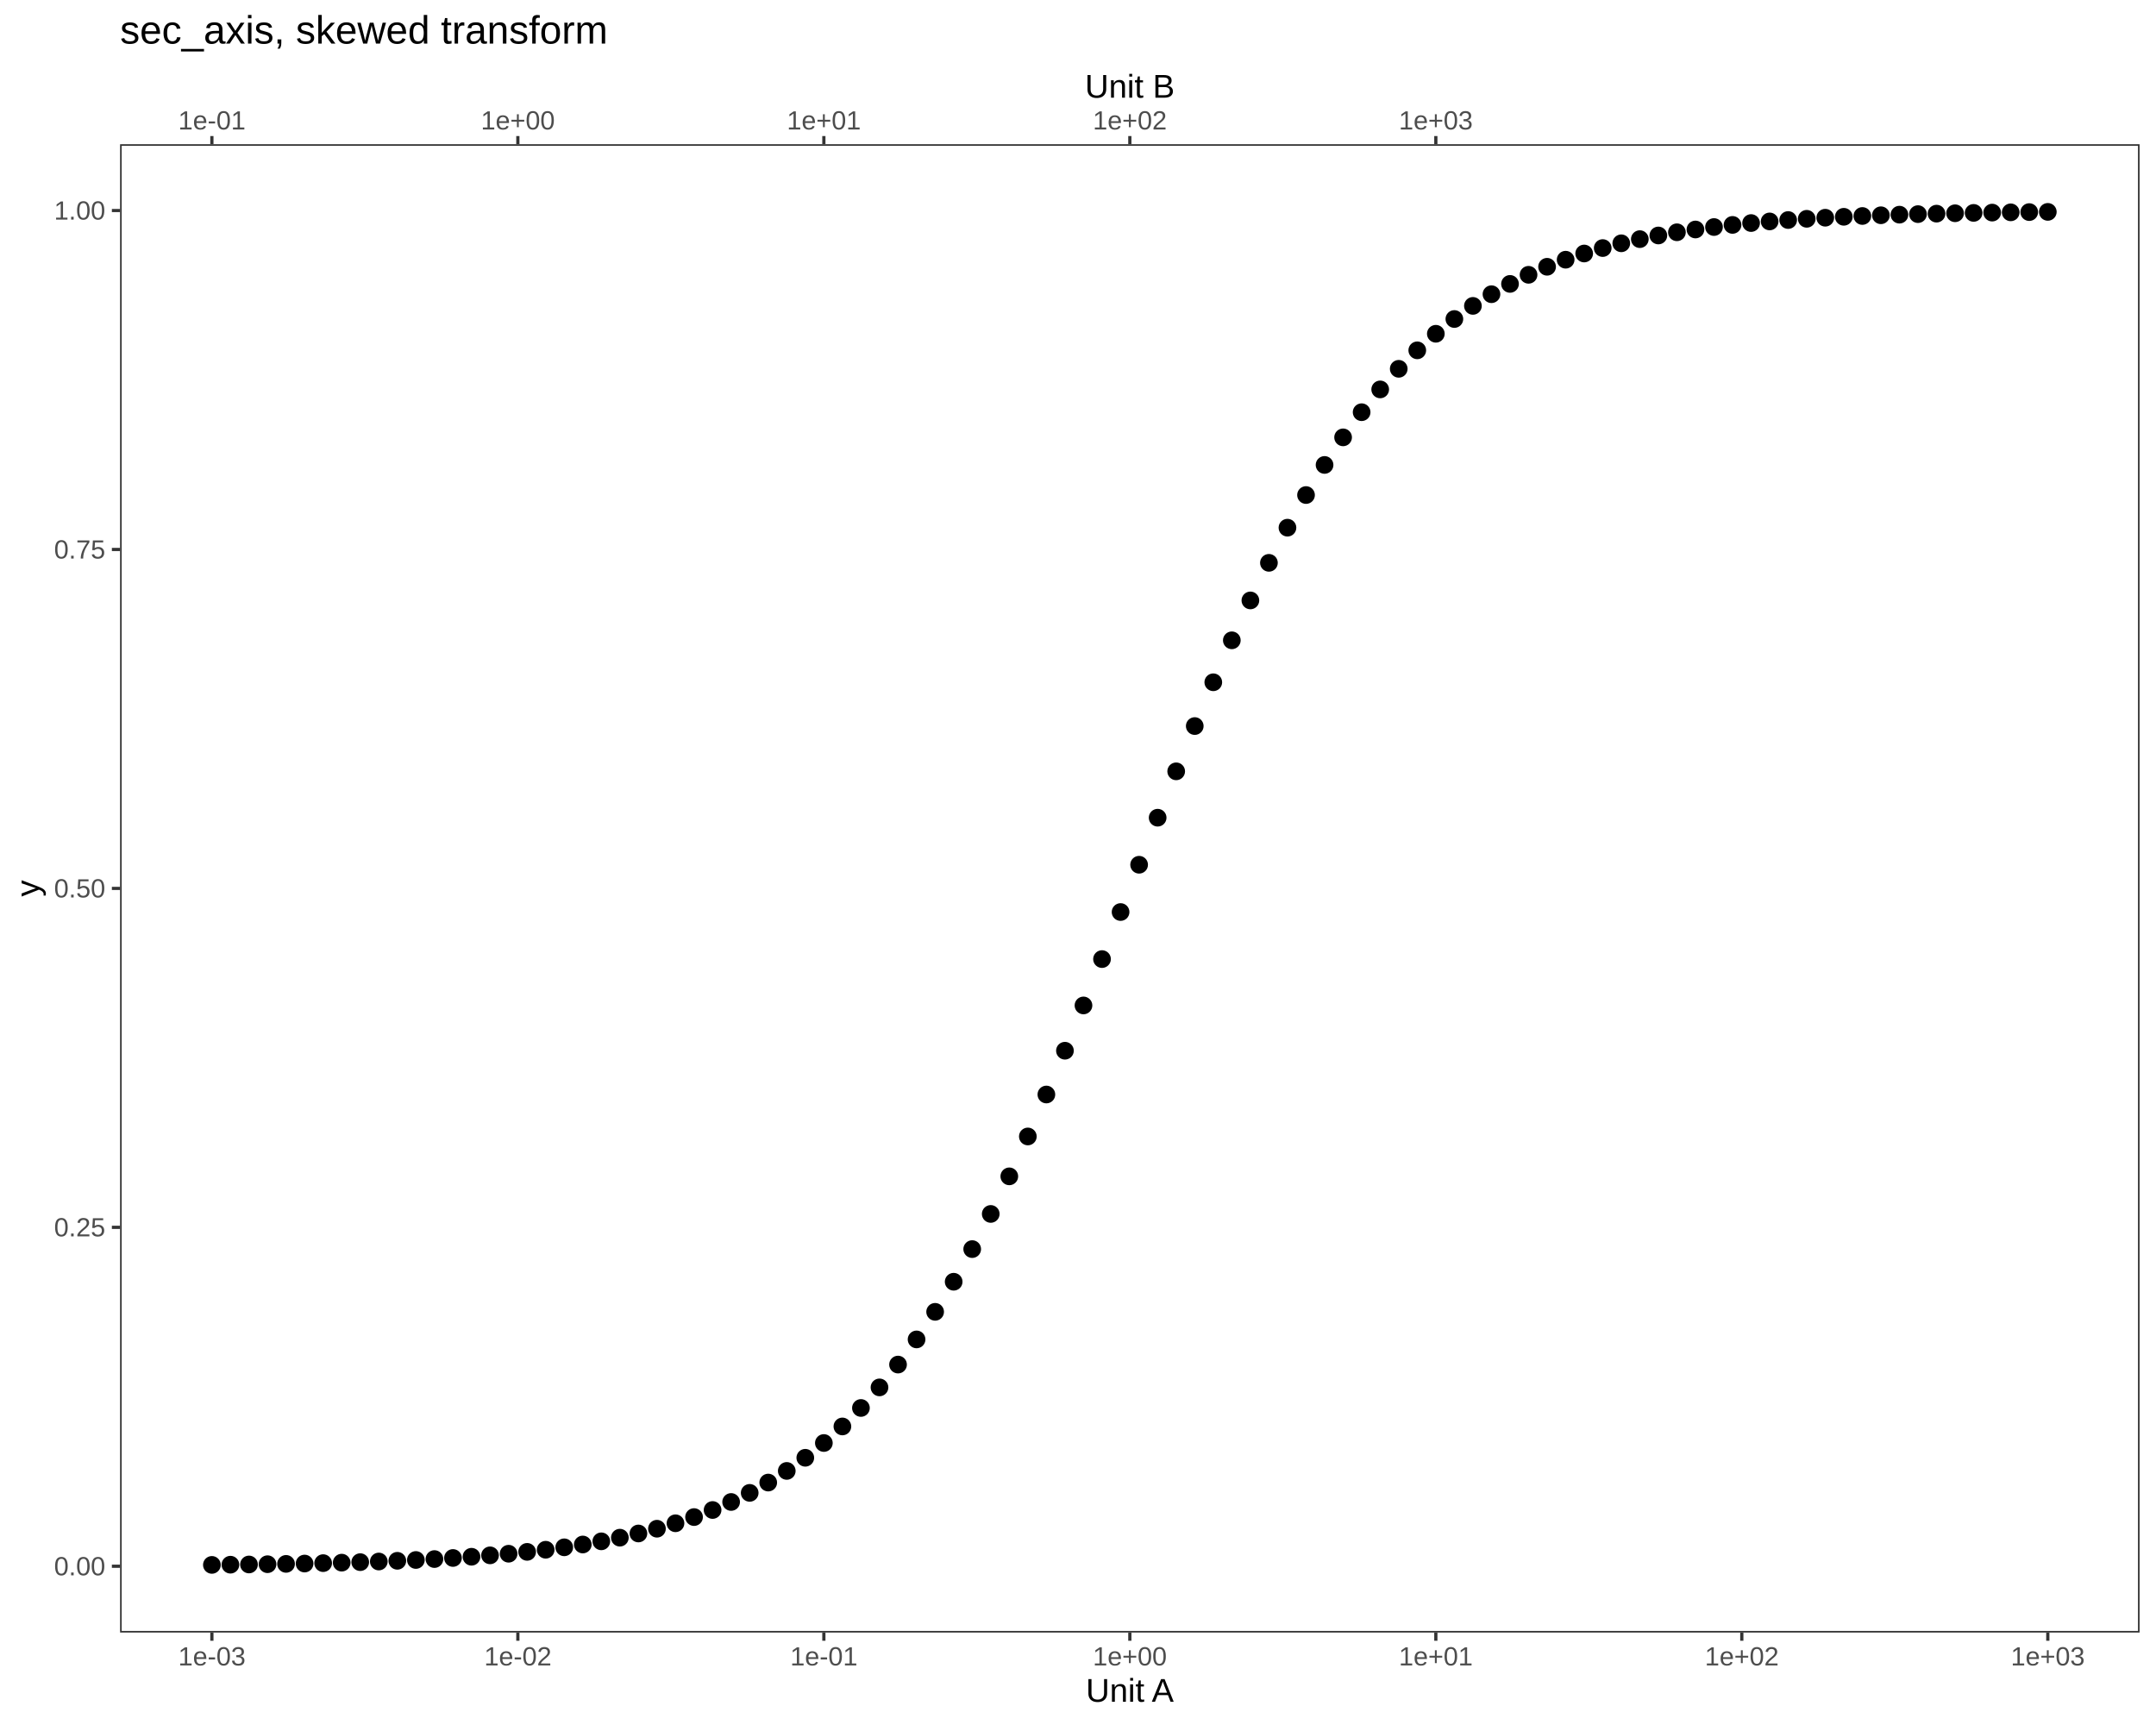
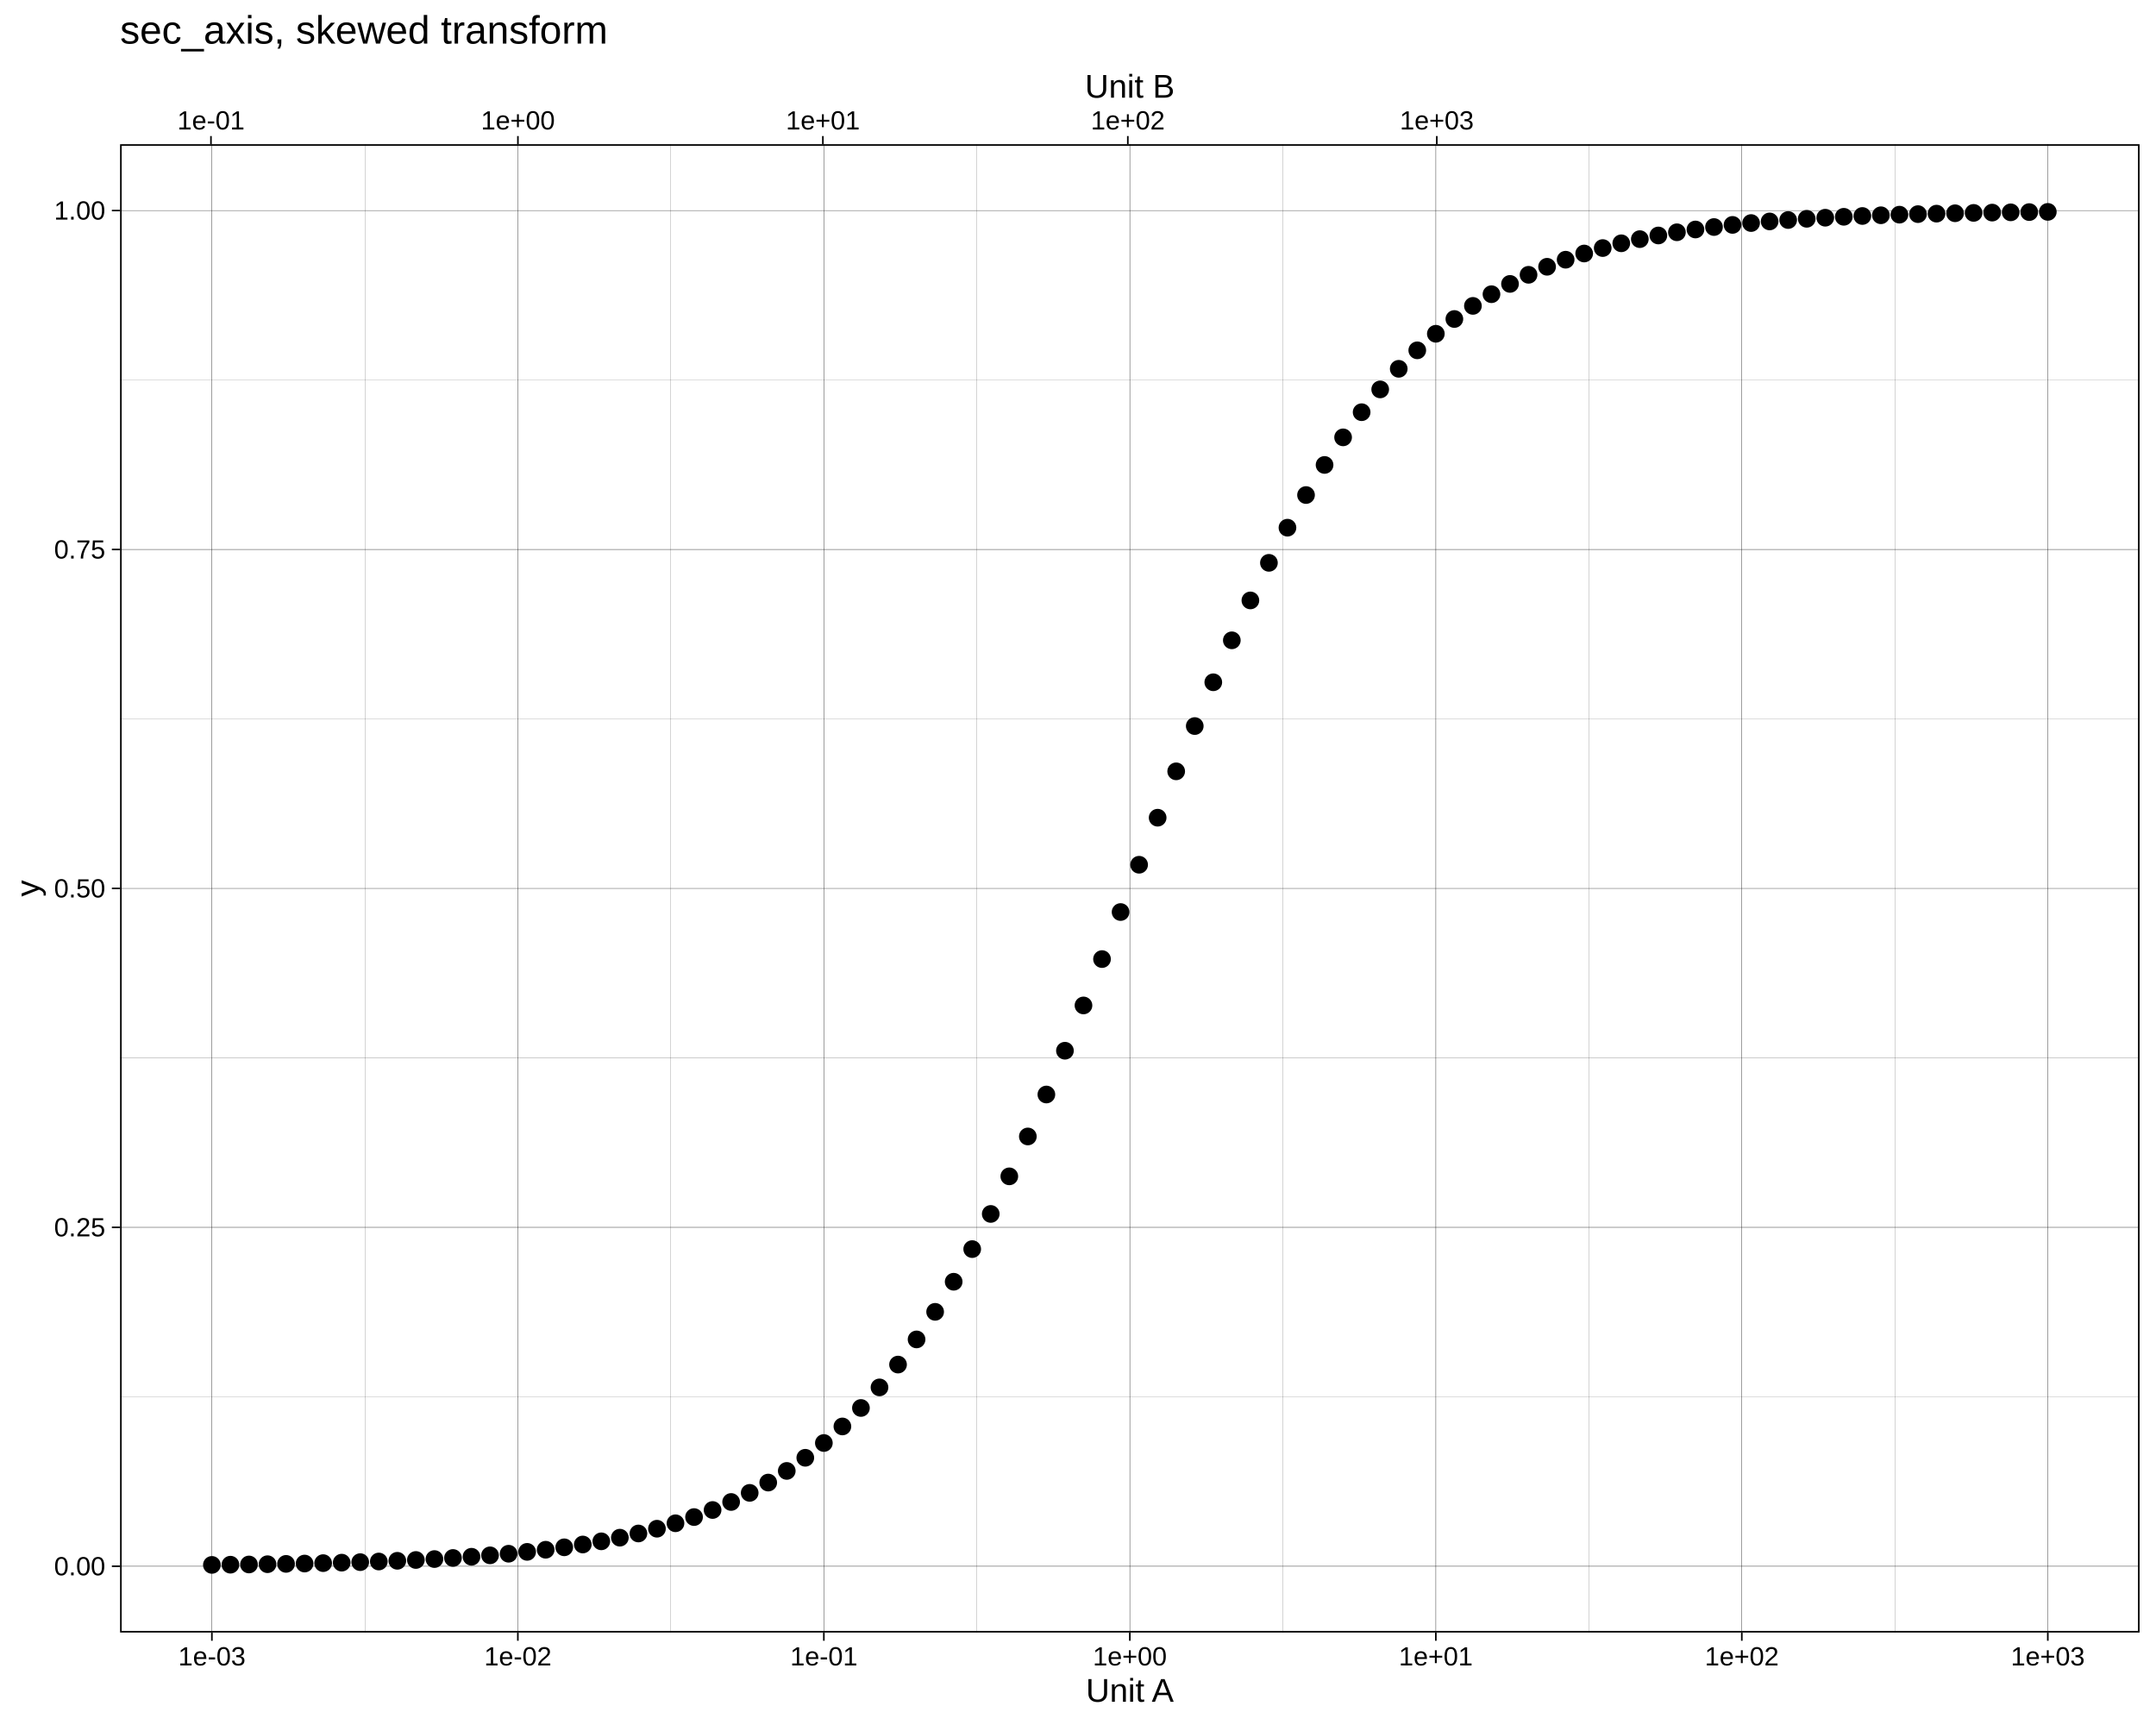
<svg xmlns="http://www.w3.org/2000/svg" viewBox="0 0 720.00 576.00">
  <defs>
    <style type="text/css">
    line, polyline, polygon, path, rect, circle {
      fill: none;
      stroke: #000000;
      stroke-linecap: round;
      stroke-linejoin: round;
      stroke-miterlimit: 10.00;
    }
  </style>
  </defs>
  <rect width="100%" height="100%" style="stroke: none; fill: #FFFFFF;" />
  <rect x="0.00" y="0.00" width="720.00" height="576.00" style="stroke-width: 1.07; stroke: #FFFFFF; fill: #FFFFFF;" />
  <defs>
    <clipPath id="cpNDAuMTB8NzE0LjUyfDU0NS4xM3w0OC4xNg==">
      <rect x="40.10" y="48.16" width="674.42" height="496.97" />
    </clipPath>
  </defs>
  <rect x="40.10" y="48.16" width="674.42" height="496.97" style="stroke-width: 1.07; stroke: none; fill: #FFFFFF;" clip-path="url(#cpNDAuMTB8NzE0LjUyfDU0NS4xM3w0OC4xNg==)" />
+   <polyline points="40.10,466.41 714.52,466.41 " style="stroke-width: 0.05; stroke-linecap: butt;" clip-path="url(#cpNDAuMTB8NzE0LjUyfDU0NS4xM3w0OC4xNg==)" />
+   <polyline points="40.10,353.23 714.52,353.23 " style="stroke-width: 0.05; stroke-linecap: butt;" clip-path="url(#cpNDAuMTB8NzE0LjUyfDU0NS4xM3w0OC4xNg==)" />
+   <polyline points="40.10,240.06 714.52,240.06 " style="stroke-width: 0.05; stroke-linecap: butt;" clip-path="url(#cpNDAuMTB8NzE0LjUyfDU0NS4xM3w0OC4xNg==)" />
+   <polyline points="40.10,126.89 714.52,126.89 " style="stroke-width: 0.05; stroke-linecap: butt;" clip-path="url(#cpNDAuMTB8NzE0LjUyfDU0NS4xM3w0OC4xNg==)" />
+   <polyline points="121.85,545.13 121.85,48.16 " style="stroke-width: 0.05; stroke-linecap: butt;" clip-path="url(#cpNDAuMTB8NzE0LjUyfDU0NS4xM3w0OC4xNg==)" />
+   <polyline points="224.04,545.13 224.04,48.16 " style="stroke-width: 0.05; stroke-linecap: butt;" clip-path="url(#cpNDAuMTB8NzE0LjUyfDU0NS4xM3w0OC4xNg==)" />
+   <polyline points="326.22,545.13 326.22,48.16 " style="stroke-width: 0.05; stroke-linecap: butt;" clip-path="url(#cpNDAuMTB8NzE0LjUyfDU0NS4xM3w0OC4xNg==)" />
+   <polyline points="428.40,545.13 428.40,48.16 " style="stroke-width: 0.05; stroke-linecap: butt;" clip-path="url(#cpNDAuMTB8NzE0LjUyfDU0NS4xM3w0OC4xNg==)" />
+   <polyline points="530.59,545.13 530.59,48.16 " style="stroke-width: 0.05; stroke-linecap: butt;" clip-path="url(#cpNDAuMTB8NzE0LjUyfDU0NS4xM3w0OC4xNg==)" />
+   <polyline points="632.77,545.13 632.77,48.16 " style="stroke-width: 0.05; stroke-linecap: butt;" clip-path="url(#cpNDAuMTB8NzE0LjUyfDU0NS4xM3w0OC4xNg==)" />
+   <polyline points="40.10,522.99 714.52,522.99 " style="stroke-width: 0.11; stroke-linecap: butt;" clip-path="url(#cpNDAuMTB8NzE0LjUyfDU0NS4xM3w0OC4xNg==)" />
+   <polyline points="40.10,409.82 714.52,409.82 " style="stroke-width: 0.11; stroke-linecap: butt;" clip-path="url(#cpNDAuMTB8NzE0LjUyfDU0NS4xM3w0OC4xNg==)" />
+   <polyline points="40.10,296.65 714.52,296.65 " style="stroke-width: 0.11; stroke-linecap: butt;" clip-path="url(#cpNDAuMTB8NzE0LjUyfDU0NS4xM3w0OC4xNg==)" />
+   <polyline points="40.10,183.47 714.52,183.47 " style="stroke-width: 0.11; stroke-linecap: butt;" clip-path="url(#cpNDAuMTB8NzE0LjUyfDU0NS4xM3w0OC4xNg==)" />
+   <polyline points="40.10,70.30 714.52,70.30 " style="stroke-width: 0.11; stroke-linecap: butt;" clip-path="url(#cpNDAuMTB8NzE0LjUyfDU0NS4xM3w0OC4xNg==)" />
+   <polyline points="70.76,545.13 70.76,48.16 " style="stroke-width: 0.11; stroke-linecap: butt;" clip-path="url(#cpNDAuMTB8NzE0LjUyfDU0NS4xM3w0OC4xNg==)" />
+   <polyline points="172.94,545.13 172.94,48.16 " style="stroke-width: 0.11; stroke-linecap: butt;" clip-path="url(#cpNDAuMTB8NzE0LjUyfDU0NS4xM3w0OC4xNg==)" />
+   <polyline points="275.13,545.13 275.13,48.16 " style="stroke-width: 0.11; stroke-linecap: butt;" clip-path="url(#cpNDAuMTB8NzE0LjUyfDU0NS4xM3w0OC4xNg==)" />
+   <polyline points="377.31,545.13 377.31,48.16 " style="stroke-width: 0.11; stroke-linecap: butt;" clip-path="url(#cpNDAuMTB8NzE0LjUyfDU0NS4xM3w0OC4xNg==)" />
+   <polyline points="479.50,545.13 479.50,48.16 " style="stroke-width: 0.11; stroke-linecap: butt;" clip-path="url(#cpNDAuMTB8NzE0LjUyfDU0NS4xM3w0OC4xNg==)" />
+   <polyline points="581.68,545.13 581.68,48.16 " style="stroke-width: 0.11; stroke-linecap: butt;" clip-path="url(#cpNDAuMTB8NzE0LjUyfDU0NS4xM3w0OC4xNg==)" />
+   <polyline points="683.87,545.13 683.87,48.16 " style="stroke-width: 0.11; stroke-linecap: butt;" clip-path="url(#cpNDAuMTB8NzE0LjUyfDU0NS4xM3w0OC4xNg==)" />
  <circle cx="70.76" cy="522.54" r="1.95pt" style="stroke-width: 0.71; fill: #000000;" clip-path="url(#cpNDAuMTB8NzE0LjUyfDU0NS4xM3w0OC4xNg==)" />
  <circle cx="76.95" cy="522.47" r="1.95pt" style="stroke-width: 0.71; fill: #000000;" clip-path="url(#cpNDAuMTB8NzE0LjUyfDU0NS4xM3w0OC4xNg==)" />
  <circle cx="83.15" cy="522.40" r="1.95pt" style="stroke-width: 0.71; fill: #000000;" clip-path="url(#cpNDAuMTB8NzE0LjUyfDU0NS4xM3w0OC4xNg==)" />
  <circle cx="89.34" cy="522.31" r="1.95pt" style="stroke-width: 0.71; fill: #000000;" clip-path="url(#cpNDAuMTB8NzE0LjUyfDU0NS4xM3w0OC4xNg==)" />
  <circle cx="95.53" cy="522.20" r="1.95pt" style="stroke-width: 0.71; fill: #000000;" clip-path="url(#cpNDAuMTB8NzE0LjUyfDU0NS4xM3w0OC4xNg==)" />
  <circle cx="101.72" cy="522.09" r="1.95pt" style="stroke-width: 0.71; fill: #000000;" clip-path="url(#cpNDAuMTB8NzE0LjUyfDU0NS4xM3w0OC4xNg==)" />
  <circle cx="107.92" cy="521.95" r="1.95pt" style="stroke-width: 0.71; fill: #000000;" clip-path="url(#cpNDAuMTB8NzE0LjUyfDU0NS4xM3w0OC4xNg==)" />
  <circle cx="114.11" cy="521.79" r="1.95pt" style="stroke-width: 0.71; fill: #000000;" clip-path="url(#cpNDAuMTB8NzE0LjUyfDU0NS4xM3w0OC4xNg==)" />
  <circle cx="120.30" cy="521.62" r="1.95pt" style="stroke-width: 0.71; fill: #000000;" clip-path="url(#cpNDAuMTB8NzE0LjUyfDU0NS4xM3w0OC4xNg==)" />
  <circle cx="126.50" cy="521.41" r="1.95pt" style="stroke-width: 0.71; fill: #000000;" clip-path="url(#cpNDAuMTB8NzE0LjUyfDU0NS4xM3w0OC4xNg==)" />
  <circle cx="132.69" cy="521.17" r="1.95pt" style="stroke-width: 0.71; fill: #000000;" clip-path="url(#cpNDAuMTB8NzE0LjUyfDU0NS4xM3w0OC4xNg==)" />
  <circle cx="138.88" cy="520.90" r="1.95pt" style="stroke-width: 0.71; fill: #000000;" clip-path="url(#cpNDAuMTB8NzE0LjUyfDU0NS4xM3w0OC4xNg==)" />
  <circle cx="145.08" cy="520.59" r="1.95pt" style="stroke-width: 0.71; fill: #000000;" clip-path="url(#cpNDAuMTB8NzE0LjUyfDU0NS4xM3w0OC4xNg==)" />
  <circle cx="151.27" cy="520.23" r="1.95pt" style="stroke-width: 0.71; fill: #000000;" clip-path="url(#cpNDAuMTB8NzE0LjUyfDU0NS4xM3w0OC4xNg==)" />
  <circle cx="157.46" cy="519.82" r="1.95pt" style="stroke-width: 0.71; fill: #000000;" clip-path="url(#cpNDAuMTB8NzE0LjUyfDU0NS4xM3w0OC4xNg==)" />
  <circle cx="163.65" cy="519.35" r="1.95pt" style="stroke-width: 0.71; fill: #000000;" clip-path="url(#cpNDAuMTB8NzE0LjUyfDU0NS4xM3w0OC4xNg==)" />
  <circle cx="169.85" cy="518.81" r="1.95pt" style="stroke-width: 0.71; fill: #000000;" clip-path="url(#cpNDAuMTB8NzE0LjUyfDU0NS4xM3w0OC4xNg==)" />
  <circle cx="176.04" cy="518.19" r="1.95pt" style="stroke-width: 0.71; fill: #000000;" clip-path="url(#cpNDAuMTB8NzE0LjUyfDU0NS4xM3w0OC4xNg==)" />
  <circle cx="182.23" cy="517.48" r="1.95pt" style="stroke-width: 0.71; fill: #000000;" clip-path="url(#cpNDAuMTB8NzE0LjUyfDU0NS4xM3w0OC4xNg==)" />
  <circle cx="188.43" cy="516.67" r="1.95pt" style="stroke-width: 0.71; fill: #000000;" clip-path="url(#cpNDAuMTB8NzE0LjUyfDU0NS4xM3w0OC4xNg==)" />
  <circle cx="194.62" cy="515.73" r="1.95pt" style="stroke-width: 0.71; fill: #000000;" clip-path="url(#cpNDAuMTB8NzE0LjUyfDU0NS4xM3w0OC4xNg==)" />
  <circle cx="200.81" cy="514.67" r="1.95pt" style="stroke-width: 0.71; fill: #000000;" clip-path="url(#cpNDAuMTB8NzE0LjUyfDU0NS4xM3w0OC4xNg==)" />
  <circle cx="207.00" cy="513.45" r="1.95pt" style="stroke-width: 0.71; fill: #000000;" clip-path="url(#cpNDAuMTB8NzE0LjUyfDU0NS4xM3w0OC4xNg==)" />
  <circle cx="213.20" cy="512.05" r="1.95pt" style="stroke-width: 0.71; fill: #000000;" clip-path="url(#cpNDAuMTB8NzE0LjUyfDU0NS4xM3w0OC4xNg==)" />
  <circle cx="219.39" cy="510.46" r="1.95pt" style="stroke-width: 0.71; fill: #000000;" clip-path="url(#cpNDAuMTB8NzE0LjUyfDU0NS4xM3w0OC4xNg==)" />
  <circle cx="225.58" cy="508.64" r="1.95pt" style="stroke-width: 0.71; fill: #000000;" clip-path="url(#cpNDAuMTB8NzE0LjUyfDU0NS4xM3w0OC4xNg==)" />
  <circle cx="231.78" cy="506.57" r="1.95pt" style="stroke-width: 0.71; fill: #000000;" clip-path="url(#cpNDAuMTB8NzE0LjUyfDU0NS4xM3w0OC4xNg==)" />
  <circle cx="237.97" cy="504.21" r="1.95pt" style="stroke-width: 0.71; fill: #000000;" clip-path="url(#cpNDAuMTB8NzE0LjUyfDU0NS4xM3w0OC4xNg==)" />
  <circle cx="244.16" cy="501.53" r="1.95pt" style="stroke-width: 0.71; fill: #000000;" clip-path="url(#cpNDAuMTB8NzE0LjUyfDU0NS4xM3w0OC4xNg==)" />
  <circle cx="250.36" cy="498.49" r="1.95pt" style="stroke-width: 0.71; fill: #000000;" clip-path="url(#cpNDAuMTB8NzE0LjUyfDU0NS4xM3w0OC4xNg==)" />
  <circle cx="256.55" cy="495.05" r="1.95pt" style="stroke-width: 0.71; fill: #000000;" clip-path="url(#cpNDAuMTB8NzE0LjUyfDU0NS4xM3w0OC4xNg==)" />
  <circle cx="262.74" cy="491.16" r="1.95pt" style="stroke-width: 0.71; fill: #000000;" clip-path="url(#cpNDAuMTB8NzE0LjUyfDU0NS4xM3w0OC4xNg==)" />
  <circle cx="268.93" cy="486.77" r="1.95pt" style="stroke-width: 0.71; fill: #000000;" clip-path="url(#cpNDAuMTB8NzE0LjUyfDU0NS4xM3w0OC4xNg==)" />
  <circle cx="275.13" cy="481.84" r="1.95pt" style="stroke-width: 0.71; fill: #000000;" clip-path="url(#cpNDAuMTB8NzE0LjUyfDU0NS4xM3w0OC4xNg==)" />
  <circle cx="281.32" cy="476.31" r="1.95pt" style="stroke-width: 0.71; fill: #000000;" clip-path="url(#cpNDAuMTB8NzE0LjUyfDU0NS4xM3w0OC4xNg==)" />
  <circle cx="287.51" cy="470.14" r="1.95pt" style="stroke-width: 0.71; fill: #000000;" clip-path="url(#cpNDAuMTB8NzE0LjUyfDU0NS4xM3w0OC4xNg==)" />
  <circle cx="293.71" cy="463.27" r="1.95pt" style="stroke-width: 0.71; fill: #000000;" clip-path="url(#cpNDAuMTB8NzE0LjUyfDU0NS4xM3w0OC4xNg==)" />
  <circle cx="299.90" cy="455.65" r="1.95pt" style="stroke-width: 0.71; fill: #000000;" clip-path="url(#cpNDAuMTB8NzE0LjUyfDU0NS4xM3w0OC4xNg==)" />
  <circle cx="306.09" cy="447.25" r="1.95pt" style="stroke-width: 0.71; fill: #000000;" clip-path="url(#cpNDAuMTB8NzE0LjUyfDU0NS4xM3w0OC4xNg==)" />
  <circle cx="312.29" cy="438.04" r="1.95pt" style="stroke-width: 0.71; fill: #000000;" clip-path="url(#cpNDAuMTB8NzE0LjUyfDU0NS4xM3w0OC4xNg==)" />
  <circle cx="318.48" cy="427.99" r="1.95pt" style="stroke-width: 0.71; fill: #000000;" clip-path="url(#cpNDAuMTB8NzE0LjUyfDU0NS4xM3w0OC4xNg==)" />
  <circle cx="324.67" cy="417.09" r="1.95pt" style="stroke-width: 0.71; fill: #000000;" clip-path="url(#cpNDAuMTB8NzE0LjUyfDU0NS4xM3w0OC4xNg==)" />
  <circle cx="330.86" cy="405.35" r="1.95pt" style="stroke-width: 0.71; fill: #000000;" clip-path="url(#cpNDAuMTB8NzE0LjUyfDU0NS4xM3w0OC4xNg==)" />
  <circle cx="337.06" cy="392.80" r="1.95pt" style="stroke-width: 0.71; fill: #000000;" clip-path="url(#cpNDAuMTB8NzE0LjUyfDU0NS4xM3w0OC4xNg==)" />
  <circle cx="343.25" cy="379.48" r="1.95pt" style="stroke-width: 0.71; fill: #000000;" clip-path="url(#cpNDAuMTB8NzE0LjUyfDU0NS4xM3w0OC4xNg==)" />
  <circle cx="349.44" cy="365.47" r="1.95pt" style="stroke-width: 0.71; fill: #000000;" clip-path="url(#cpNDAuMTB8NzE0LjUyfDU0NS4xM3w0OC4xNg==)" />
  <circle cx="355.64" cy="350.85" r="1.95pt" style="stroke-width: 0.71; fill: #000000;" clip-path="url(#cpNDAuMTB8NzE0LjUyfDU0NS4xM3w0OC4xNg==)" />
  <circle cx="361.83" cy="335.73" r="1.95pt" style="stroke-width: 0.71; fill: #000000;" clip-path="url(#cpNDAuMTB8NzE0LjUyfDU0NS4xM3w0OC4xNg==)" />
  <circle cx="368.02" cy="320.25" r="1.95pt" style="stroke-width: 0.71; fill: #000000;" clip-path="url(#cpNDAuMTB8NzE0LjUyfDU0NS4xM3w0OC4xNg==)" />
  <circle cx="374.22" cy="304.54" r="1.95pt" style="stroke-width: 0.71; fill: #000000;" clip-path="url(#cpNDAuMTB8NzE0LjUyfDU0NS4xM3w0OC4xNg==)" />
  <circle cx="380.41" cy="288.75" r="1.95pt" style="stroke-width: 0.71; fill: #000000;" clip-path="url(#cpNDAuMTB8NzE0LjUyfDU0NS4xM3w0OC4xNg==)" />
  <circle cx="386.60" cy="273.04" r="1.95pt" style="stroke-width: 0.71; fill: #000000;" clip-path="url(#cpNDAuMTB8NzE0LjUyfDU0NS4xM3w0OC4xNg==)" />
  <circle cx="392.79" cy="257.56" r="1.95pt" style="stroke-width: 0.71; fill: #000000;" clip-path="url(#cpNDAuMTB8NzE0LjUyfDU0NS4xM3w0OC4xNg==)" />
  <circle cx="398.99" cy="242.44" r="1.95pt" style="stroke-width: 0.71; fill: #000000;" clip-path="url(#cpNDAuMTB8NzE0LjUyfDU0NS4xM3w0OC4xNg==)" />
  <circle cx="405.18" cy="227.82" r="1.95pt" style="stroke-width: 0.71; fill: #000000;" clip-path="url(#cpNDAuMTB8NzE0LjUyfDU0NS4xM3w0OC4xNg==)" />
  <circle cx="411.37" cy="213.81" r="1.95pt" style="stroke-width: 0.71; fill: #000000;" clip-path="url(#cpNDAuMTB8NzE0LjUyfDU0NS4xM3w0OC4xNg==)" />
  <circle cx="417.57" cy="200.49" r="1.95pt" style="stroke-width: 0.71; fill: #000000;" clip-path="url(#cpNDAuMTB8NzE0LjUyfDU0NS4xM3w0OC4xNg==)" />
  <circle cx="423.76" cy="187.94" r="1.95pt" style="stroke-width: 0.71; fill: #000000;" clip-path="url(#cpNDAuMTB8NzE0LjUyfDU0NS4xM3w0OC4xNg==)" />
  <circle cx="429.95" cy="176.20" r="1.95pt" style="stroke-width: 0.71; fill: #000000;" clip-path="url(#cpNDAuMTB8NzE0LjUyfDU0NS4xM3w0OC4xNg==)" />
  <circle cx="436.15" cy="165.30" r="1.95pt" style="stroke-width: 0.71; fill: #000000;" clip-path="url(#cpNDAuMTB8NzE0LjUyfDU0NS4xM3w0OC4xNg==)" />
  <circle cx="442.34" cy="155.25" r="1.95pt" style="stroke-width: 0.71; fill: #000000;" clip-path="url(#cpNDAuMTB8NzE0LjUyfDU0NS4xM3w0OC4xNg==)" />
  <circle cx="448.53" cy="146.04" r="1.95pt" style="stroke-width: 0.71; fill: #000000;" clip-path="url(#cpNDAuMTB8NzE0LjUyfDU0NS4xM3w0OC4xNg==)" />
  <circle cx="454.72" cy="137.64" r="1.95pt" style="stroke-width: 0.71; fill: #000000;" clip-path="url(#cpNDAuMTB8NzE0LjUyfDU0NS4xM3w0OC4xNg==)" />
  <circle cx="460.92" cy="130.03" r="1.95pt" style="stroke-width: 0.71; fill: #000000;" clip-path="url(#cpNDAuMTB8NzE0LjUyfDU0NS4xM3w0OC4xNg==)" />
  <circle cx="467.11" cy="123.15" r="1.95pt" style="stroke-width: 0.71; fill: #000000;" clip-path="url(#cpNDAuMTB8NzE0LjUyfDU0NS4xM3w0OC4xNg==)" />
  <circle cx="473.30" cy="116.98" r="1.95pt" style="stroke-width: 0.71; fill: #000000;" clip-path="url(#cpNDAuMTB8NzE0LjUyfDU0NS4xM3w0OC4xNg==)" />
  <circle cx="479.50" cy="111.45" r="1.95pt" style="stroke-width: 0.71; fill: #000000;" clip-path="url(#cpNDAuMTB8NzE0LjUyfDU0NS4xM3w0OC4xNg==)" />
  <circle cx="485.69" cy="106.52" r="1.95pt" style="stroke-width: 0.71; fill: #000000;" clip-path="url(#cpNDAuMTB8NzE0LjUyfDU0NS4xM3w0OC4xNg==)" />
  <circle cx="491.88" cy="102.14" r="1.95pt" style="stroke-width: 0.71; fill: #000000;" clip-path="url(#cpNDAuMTB8NzE0LjUyfDU0NS4xM3w0OC4xNg==)" />
  <circle cx="498.08" cy="98.24" r="1.95pt" style="stroke-width: 0.71; fill: #000000;" clip-path="url(#cpNDAuMTB8NzE0LjUyfDU0NS4xM3w0OC4xNg==)" />
  <circle cx="504.27" cy="94.80" r="1.95pt" style="stroke-width: 0.71; fill: #000000;" clip-path="url(#cpNDAuMTB8NzE0LjUyfDU0NS4xM3w0OC4xNg==)" />
  <circle cx="510.46" cy="91.76" r="1.95pt" style="stroke-width: 0.71; fill: #000000;" clip-path="url(#cpNDAuMTB8NzE0LjUyfDU0NS4xM3w0OC4xNg==)" />
  <circle cx="516.65" cy="89.08" r="1.95pt" style="stroke-width: 0.71; fill: #000000;" clip-path="url(#cpNDAuMTB8NzE0LjUyfDU0NS4xM3w0OC4xNg==)" />
  <circle cx="522.85" cy="86.72" r="1.95pt" style="stroke-width: 0.71; fill: #000000;" clip-path="url(#cpNDAuMTB8NzE0LjUyfDU0NS4xM3w0OC4xNg==)" />
  <circle cx="529.04" cy="84.65" r="1.95pt" style="stroke-width: 0.71; fill: #000000;" clip-path="url(#cpNDAuMTB8NzE0LjUyfDU0NS4xM3w0OC4xNg==)" />
  <circle cx="535.23" cy="82.83" r="1.95pt" style="stroke-width: 0.71; fill: #000000;" clip-path="url(#cpNDAuMTB8NzE0LjUyfDU0NS4xM3w0OC4xNg==)" />
  <circle cx="541.43" cy="81.24" r="1.95pt" style="stroke-width: 0.71; fill: #000000;" clip-path="url(#cpNDAuMTB8NzE0LjUyfDU0NS4xM3w0OC4xNg==)" />
  <circle cx="547.62" cy="79.85" r="1.95pt" style="stroke-width: 0.71; fill: #000000;" clip-path="url(#cpNDAuMTB8NzE0LjUyfDU0NS4xM3w0OC4xNg==)" />
  <circle cx="553.81" cy="78.63" r="1.95pt" style="stroke-width: 0.71; fill: #000000;" clip-path="url(#cpNDAuMTB8NzE0LjUyfDU0NS4xM3w0OC4xNg==)" />
  <circle cx="560.01" cy="77.56" r="1.95pt" style="stroke-width: 0.71; fill: #000000;" clip-path="url(#cpNDAuMTB8NzE0LjUyfDU0NS4xM3w0OC4xNg==)" />
  <circle cx="566.20" cy="76.63" r="1.95pt" style="stroke-width: 0.71; fill: #000000;" clip-path="url(#cpNDAuMTB8NzE0LjUyfDU0NS4xM3w0OC4xNg==)" />
  <circle cx="572.39" cy="75.81" r="1.95pt" style="stroke-width: 0.71; fill: #000000;" clip-path="url(#cpNDAuMTB8NzE0LjUyfDU0NS4xM3w0OC4xNg==)" />
  <circle cx="578.58" cy="75.10" r="1.95pt" style="stroke-width: 0.71; fill: #000000;" clip-path="url(#cpNDAuMTB8NzE0LjUyfDU0NS4xM3w0OC4xNg==)" />
  <circle cx="584.78" cy="74.48" r="1.95pt" style="stroke-width: 0.71; fill: #000000;" clip-path="url(#cpNDAuMTB8NzE0LjUyfDU0NS4xM3w0OC4xNg==)" />
  <circle cx="590.97" cy="73.94" r="1.95pt" style="stroke-width: 0.71; fill: #000000;" clip-path="url(#cpNDAuMTB8NzE0LjUyfDU0NS4xM3w0OC4xNg==)" />
  <circle cx="597.16" cy="73.47" r="1.95pt" style="stroke-width: 0.71; fill: #000000;" clip-path="url(#cpNDAuMTB8NzE0LjUyfDU0NS4xM3w0OC4xNg==)" />
  <circle cx="603.36" cy="73.06" r="1.95pt" style="stroke-width: 0.71; fill: #000000;" clip-path="url(#cpNDAuMTB8NzE0LjUyfDU0NS4xM3w0OC4xNg==)" />
  <circle cx="609.55" cy="72.70" r="1.95pt" style="stroke-width: 0.71; fill: #000000;" clip-path="url(#cpNDAuMTB8NzE0LjUyfDU0NS4xM3w0OC4xNg==)" />
  <circle cx="615.74" cy="72.39" r="1.95pt" style="stroke-width: 0.71; fill: #000000;" clip-path="url(#cpNDAuMTB8NzE0LjUyfDU0NS4xM3w0OC4xNg==)" />
  <circle cx="621.94" cy="72.12" r="1.95pt" style="stroke-width: 0.71; fill: #000000;" clip-path="url(#cpNDAuMTB8NzE0LjUyfDU0NS4xM3w0OC4xNg==)" />
  <circle cx="628.13" cy="71.88" r="1.95pt" style="stroke-width: 0.71; fill: #000000;" clip-path="url(#cpNDAuMTB8NzE0LjUyfDU0NS4xM3w0OC4xNg==)" />
  <circle cx="634.32" cy="71.68" r="1.95pt" style="stroke-width: 0.71; fill: #000000;" clip-path="url(#cpNDAuMTB8NzE0LjUyfDU0NS4xM3w0OC4xNg==)" />
  <circle cx="640.51" cy="71.50" r="1.95pt" style="stroke-width: 0.71; fill: #000000;" clip-path="url(#cpNDAuMTB8NzE0LjUyfDU0NS4xM3w0OC4xNg==)" />
  <circle cx="646.71" cy="71.34" r="1.95pt" style="stroke-width: 0.71; fill: #000000;" clip-path="url(#cpNDAuMTB8NzE0LjUyfDU0NS4xM3w0OC4xNg==)" />
  <circle cx="652.90" cy="71.21" r="1.95pt" style="stroke-width: 0.71; fill: #000000;" clip-path="url(#cpNDAuMTB8NzE0LjUyfDU0NS4xM3w0OC4xNg==)" />
  <circle cx="659.09" cy="71.09" r="1.95pt" style="stroke-width: 0.71; fill: #000000;" clip-path="url(#cpNDAuMTB8NzE0LjUyfDU0NS4xM3w0OC4xNg==)" />
  <circle cx="665.29" cy="70.99" r="1.95pt" style="stroke-width: 0.71; fill: #000000;" clip-path="url(#cpNDAuMTB8NzE0LjUyfDU0NS4xM3w0OC4xNg==)" />
  <circle cx="671.48" cy="70.90" r="1.95pt" style="stroke-width: 0.71; fill: #000000;" clip-path="url(#cpNDAuMTB8NzE0LjUyfDU0NS4xM3w0OC4xNg==)" />
  <circle cx="677.67" cy="70.82" r="1.95pt" style="stroke-width: 0.71; fill: #000000;" clip-path="url(#cpNDAuMTB8NzE0LjUyfDU0NS4xM3w0OC4xNg==)" />
  <circle cx="683.87" cy="70.75" r="1.95pt" style="stroke-width: 0.71; fill: #000000;" clip-path="url(#cpNDAuMTB8NzE0LjUyfDU0NS4xM3w0OC4xNg==)" />
-   <rect x="40.10" y="48.16" width="674.42" height="496.97" style="stroke-width: 1.07; stroke: #333333;" clip-path="url(#cpNDAuMTB8NzE0LjUyfDU0NS4xM3w0OC4xNg==)" />
+   <rect x="40.10" y="48.16" width="674.42" height="496.97" style="stroke-width: 1.07;" clip-path="url(#cpNDAuMTB8NzE0LjUyfDU0NS4xM3w0OC4xNg==)" />
  <defs>
    <clipPath id="cpMC4wMHw3MjAuMDB8NTc2LjAwfDAuMDA=">
      <rect x="0.00" y="0.00" width="720.00" height="576.00" />
    </clipPath>
  </defs>
  <g clip-path="url(#cpMC4wMHw3MjAuMDB8NTc2LjAwfDAuMDA=)">
-     <text x="59.52" y="43.23" style="font-size: 8.80px; fill: #4D4D4D; font-family: Liberation Sans;" textLength="22.48px" lengthAdjust="spacingAndGlyphs">1e-01</text>
-   </g>
-   <g clip-path="url(#cpMC4wMHw3MjAuMDB8NTc2LjAwfDAuMDA=)">
-     <text x="160.59" y="43.23" style="font-size: 8.80px; fill: #4D4D4D; font-family: Liberation Sans;" textLength="24.70px" lengthAdjust="spacingAndGlyphs">1e+00</text>
-   </g>
-   <g clip-path="url(#cpMC4wMHw3MjAuMDB8NTc2LjAwfDAuMDA=)">
-     <text x="262.78" y="43.23" style="font-size: 8.80px; fill: #4D4D4D; font-family: Liberation Sans;" textLength="24.70px" lengthAdjust="spacingAndGlyphs">1e+01</text>
-   </g>
-   <g clip-path="url(#cpMC4wMHw3MjAuMDB8NTc2LjAwfDAuMDA=)">
-     <text x="364.96" y="43.23" style="font-size: 8.80px; fill: #4D4D4D; font-family: Liberation Sans;" textLength="24.70px" lengthAdjust="spacingAndGlyphs">1e+02</text>
-   </g>
-   <g clip-path="url(#cpMC4wMHw3MjAuMDB8NTc2LjAwfDAuMDA=)">
-     <text x="467.14" y="43.23" style="font-size: 8.80px; fill: #4D4D4D; font-family: Liberation Sans;" textLength="24.70px" lengthAdjust="spacingAndGlyphs">1e+03</text>
-   </g>
-   <polyline points="70.76,48.16 70.76,45.42 " style="stroke-width: 1.07; stroke: #333333; stroke-linecap: butt;" clip-path="url(#cpMC4wMHw3MjAuMDB8NTc2LjAwfDAuMDA=)" />
-   <polyline points="172.94,48.16 172.94,45.42 " style="stroke-width: 1.07; stroke: #333333; stroke-linecap: butt;" clip-path="url(#cpMC4wMHw3MjAuMDB8NTc2LjAwfDAuMDA=)" />
-   <polyline points="275.13,48.16 275.13,45.42 " style="stroke-width: 1.07; stroke: #333333; stroke-linecap: butt;" clip-path="url(#cpMC4wMHw3MjAuMDB8NTc2LjAwfDAuMDA=)" />
-   <polyline points="377.31,48.16 377.31,45.42 " style="stroke-width: 1.07; stroke: #333333; stroke-linecap: butt;" clip-path="url(#cpMC4wMHw3MjAuMDB8NTc2LjAwfDAuMDA=)" />
-   <polyline points="479.50,48.16 479.50,45.42 " style="stroke-width: 1.07; stroke: #333333; stroke-linecap: butt;" clip-path="url(#cpMC4wMHw3MjAuMDB8NTc2LjAwfDAuMDA=)" />
-   <g clip-path="url(#cpMC4wMHw3MjAuMDB8NTc2LjAwfDAuMDA=)">
-     <text x="18.06" y="526.02" style="font-size: 8.80px; fill: #4D4D4D; font-family: Liberation Sans;" textLength="17.11px" lengthAdjust="spacingAndGlyphs">0.00</text>
-   </g>
-   <g clip-path="url(#cpMC4wMHw3MjAuMDB8NTc2LjAwfDAuMDA=)">
-     <text x="18.06" y="412.84" style="font-size: 8.80px; fill: #4D4D4D; font-family: Liberation Sans;" textLength="17.11px" lengthAdjust="spacingAndGlyphs">0.25</text>
-   </g>
-   <g clip-path="url(#cpMC4wMHw3MjAuMDB8NTc2LjAwfDAuMDA=)">
-     <text x="18.06" y="299.67" style="font-size: 8.80px; fill: #4D4D4D; font-family: Liberation Sans;" textLength="17.11px" lengthAdjust="spacingAndGlyphs">0.50</text>
-   </g>
-   <g clip-path="url(#cpMC4wMHw3MjAuMDB8NTc2LjAwfDAuMDA=)">
-     <text x="18.06" y="186.50" style="font-size: 8.80px; fill: #4D4D4D; font-family: Liberation Sans;" textLength="17.11px" lengthAdjust="spacingAndGlyphs">0.75</text>
-   </g>
-   <g clip-path="url(#cpMC4wMHw3MjAuMDB8NTc2LjAwfDAuMDA=)">
-     <text x="18.06" y="73.32" style="font-size: 8.80px; fill: #4D4D4D; font-family: Liberation Sans;" textLength="17.11px" lengthAdjust="spacingAndGlyphs">1.00</text>
-   </g>
-   <polyline points="37.36,522.99 40.10,522.99 " style="stroke-width: 1.07; stroke: #333333; stroke-linecap: butt;" clip-path="url(#cpMC4wMHw3MjAuMDB8NTc2LjAwfDAuMDA=)" />
-   <polyline points="37.36,409.82 40.10,409.82 " style="stroke-width: 1.07; stroke: #333333; stroke-linecap: butt;" clip-path="url(#cpMC4wMHw3MjAuMDB8NTc2LjAwfDAuMDA=)" />
-   <polyline points="37.36,296.65 40.10,296.65 " style="stroke-width: 1.07; stroke: #333333; stroke-linecap: butt;" clip-path="url(#cpMC4wMHw3MjAuMDB8NTc2LjAwfDAuMDA=)" />
-   <polyline points="37.36,183.47 40.10,183.47 " style="stroke-width: 1.07; stroke: #333333; stroke-linecap: butt;" clip-path="url(#cpMC4wMHw3MjAuMDB8NTc2LjAwfDAuMDA=)" />
-   <polyline points="37.36,70.30 40.10,70.30 " style="stroke-width: 1.07; stroke: #333333; stroke-linecap: butt;" clip-path="url(#cpMC4wMHw3MjAuMDB8NTc2LjAwfDAuMDA=)" />
-   <polyline points="70.76,547.87 70.76,545.13 " style="stroke-width: 1.07; stroke: #333333; stroke-linecap: butt;" clip-path="url(#cpMC4wMHw3MjAuMDB8NTc2LjAwfDAuMDA=)" />
-   <polyline points="172.94,547.87 172.94,545.13 " style="stroke-width: 1.07; stroke: #333333; stroke-linecap: butt;" clip-path="url(#cpMC4wMHw3MjAuMDB8NTc2LjAwfDAuMDA=)" />
-   <polyline points="275.13,547.87 275.13,545.13 " style="stroke-width: 1.07; stroke: #333333; stroke-linecap: butt;" clip-path="url(#cpMC4wMHw3MjAuMDB8NTc2LjAwfDAuMDA=)" />
-   <polyline points="377.31,547.87 377.31,545.13 " style="stroke-width: 1.07; stroke: #333333; stroke-linecap: butt;" clip-path="url(#cpMC4wMHw3MjAuMDB8NTc2LjAwfDAuMDA=)" />
-   <polyline points="479.50,547.87 479.50,545.13 " style="stroke-width: 1.07; stroke: #333333; stroke-linecap: butt;" clip-path="url(#cpMC4wMHw3MjAuMDB8NTc2LjAwfDAuMDA=)" />
-   <polyline points="581.68,547.87 581.68,545.13 " style="stroke-width: 1.07; stroke: #333333; stroke-linecap: butt;" clip-path="url(#cpMC4wMHw3MjAuMDB8NTc2LjAwfDAuMDA=)" />
-   <polyline points="683.87,547.87 683.87,545.13 " style="stroke-width: 1.07; stroke: #333333; stroke-linecap: butt;" clip-path="url(#cpMC4wMHw3MjAuMDB8NTc2LjAwfDAuMDA=)" />
-   <g clip-path="url(#cpMC4wMHw3MjAuMDB8NTc2LjAwfDAuMDA=)">
-     <text x="59.52" y="556.11" style="font-size: 8.80px; fill: #4D4D4D; font-family: Liberation Sans;" textLength="22.48px" lengthAdjust="spacingAndGlyphs">1e-03</text>
-   </g>
-   <g clip-path="url(#cpMC4wMHw3MjAuMDB8NTc2LjAwfDAuMDA=)">
-     <text x="161.70" y="556.11" style="font-size: 8.80px; fill: #4D4D4D; font-family: Liberation Sans;" textLength="22.48px" lengthAdjust="spacingAndGlyphs">1e-02</text>
-   </g>
-   <g clip-path="url(#cpMC4wMHw3MjAuMDB8NTc2LjAwfDAuMDA=)">
-     <text x="263.89" y="556.11" style="font-size: 8.80px; fill: #4D4D4D; font-family: Liberation Sans;" textLength="22.48px" lengthAdjust="spacingAndGlyphs">1e-01</text>
-   </g>
-   <g clip-path="url(#cpMC4wMHw3MjAuMDB8NTc2LjAwfDAuMDA=)">
-     <text x="364.96" y="556.11" style="font-size: 8.80px; fill: #4D4D4D; font-family: Liberation Sans;" textLength="24.70px" lengthAdjust="spacingAndGlyphs">1e+00</text>
-   </g>
-   <g clip-path="url(#cpMC4wMHw3MjAuMDB8NTc2LjAwfDAuMDA=)">
-     <text x="467.14" y="556.11" style="font-size: 8.80px; fill: #4D4D4D; font-family: Liberation Sans;" textLength="24.70px" lengthAdjust="spacingAndGlyphs">1e+01</text>
-   </g>
-   <g clip-path="url(#cpMC4wMHw3MjAuMDB8NTc2LjAwfDAuMDA=)">
-     <text x="569.33" y="556.11" style="font-size: 8.80px; fill: #4D4D4D; font-family: Liberation Sans;" textLength="24.70px" lengthAdjust="spacingAndGlyphs">1e+02</text>
-   </g>
-   <g clip-path="url(#cpMC4wMHw3MjAuMDB8NTc2LjAwfDAuMDA=)">
-     <text x="671.51" y="556.11" style="font-size: 8.80px; fill: #4D4D4D; font-family: Liberation Sans;" textLength="24.70px" lengthAdjust="spacingAndGlyphs">1e+03</text>
+     <text x="59.21" y="43.23" style="font-size: 8.80px; font-family: Liberation Sans;" textLength="22.48px" lengthAdjust="spacingAndGlyphs">1e-01</text>
+   </g>
+   <g clip-path="url(#cpMC4wMHw3MjAuMDB8NTc2LjAwfDAuMDA=)">
+     <text x="160.61" y="43.23" style="font-size: 8.80px; font-family: Liberation Sans;" textLength="24.70px" lengthAdjust="spacingAndGlyphs">1e+00</text>
+   </g>
+   <g clip-path="url(#cpMC4wMHw3MjAuMDB8NTc2LjAwfDAuMDA=)">
+     <text x="262.45" y="43.23" style="font-size: 8.80px; font-family: Liberation Sans;" textLength="24.70px" lengthAdjust="spacingAndGlyphs">1e+01</text>
+   </g>
+   <g clip-path="url(#cpMC4wMHw3MjAuMDB8NTc2LjAwfDAuMDA=)">
+     <text x="364.29" y="43.23" style="font-size: 8.80px; font-family: Liberation Sans;" textLength="24.70px" lengthAdjust="spacingAndGlyphs">1e+02</text>
+   </g>
+   <g clip-path="url(#cpMC4wMHw3MjAuMDB8NTc2LjAwfDAuMDA=)">
+     <text x="467.47" y="43.23" style="font-size: 8.80px; font-family: Liberation Sans;" textLength="24.70px" lengthAdjust="spacingAndGlyphs">1e+03</text>
+   </g>
+   <polyline points="70.45,48.16 70.45,45.42 " style="stroke-width: 0.53; stroke-linecap: butt;" clip-path="url(#cpMC4wMHw3MjAuMDB8NTc2LjAwfDAuMDA=)" />
+   <polyline points="172.96,48.16 172.96,45.42 " style="stroke-width: 0.53; stroke-linecap: butt;" clip-path="url(#cpMC4wMHw3MjAuMDB8NTc2LjAwfDAuMDA=)" />
+   <polyline points="274.80,48.16 274.80,45.42 " style="stroke-width: 0.53; stroke-linecap: butt;" clip-path="url(#cpMC4wMHw3MjAuMDB8NTc2LjAwfDAuMDA=)" />
+   <polyline points="376.64,48.16 376.64,45.42 " style="stroke-width: 0.53; stroke-linecap: butt;" clip-path="url(#cpMC4wMHw3MjAuMDB8NTc2LjAwfDAuMDA=)" />
+   <polyline points="479.82,48.16 479.82,45.42 " style="stroke-width: 0.53; stroke-linecap: butt;" clip-path="url(#cpMC4wMHw3MjAuMDB8NTc2LjAwfDAuMDA=)" />
+   <g clip-path="url(#cpMC4wMHw3MjAuMDB8NTc2LjAwfDAuMDA=)">
+     <text x="18.06" y="526.02" style="font-size: 8.80px; font-family: Liberation Sans;" textLength="17.11px" lengthAdjust="spacingAndGlyphs">0.00</text>
+   </g>
+   <g clip-path="url(#cpMC4wMHw3MjAuMDB8NTc2LjAwfDAuMDA=)">
+     <text x="18.06" y="412.84" style="font-size: 8.80px; font-family: Liberation Sans;" textLength="17.11px" lengthAdjust="spacingAndGlyphs">0.25</text>
+   </g>
+   <g clip-path="url(#cpMC4wMHw3MjAuMDB8NTc2LjAwfDAuMDA=)">
+     <text x="18.06" y="299.67" style="font-size: 8.80px; font-family: Liberation Sans;" textLength="17.11px" lengthAdjust="spacingAndGlyphs">0.50</text>
+   </g>
+   <g clip-path="url(#cpMC4wMHw3MjAuMDB8NTc2LjAwfDAuMDA=)">
+     <text x="18.06" y="186.50" style="font-size: 8.80px; font-family: Liberation Sans;" textLength="17.11px" lengthAdjust="spacingAndGlyphs">0.75</text>
+   </g>
+   <g clip-path="url(#cpMC4wMHw3MjAuMDB8NTc2LjAwfDAuMDA=)">
+     <text x="18.06" y="73.32" style="font-size: 8.80px; font-family: Liberation Sans;" textLength="17.11px" lengthAdjust="spacingAndGlyphs">1.00</text>
+   </g>
+   <polyline points="37.36,522.99 40.10,522.99 " style="stroke-width: 0.53; stroke-linecap: butt;" clip-path="url(#cpMC4wMHw3MjAuMDB8NTc2LjAwfDAuMDA=)" />
+   <polyline points="37.36,409.82 40.10,409.82 " style="stroke-width: 0.53; stroke-linecap: butt;" clip-path="url(#cpMC4wMHw3MjAuMDB8NTc2LjAwfDAuMDA=)" />
+   <polyline points="37.36,296.65 40.10,296.65 " style="stroke-width: 0.53; stroke-linecap: butt;" clip-path="url(#cpMC4wMHw3MjAuMDB8NTc2LjAwfDAuMDA=)" />
+   <polyline points="37.36,183.47 40.10,183.47 " style="stroke-width: 0.53; stroke-linecap: butt;" clip-path="url(#cpMC4wMHw3MjAuMDB8NTc2LjAwfDAuMDA=)" />
+   <polyline points="37.36,70.30 40.10,70.30 " style="stroke-width: 0.53; stroke-linecap: butt;" clip-path="url(#cpMC4wMHw3MjAuMDB8NTc2LjAwfDAuMDA=)" />
+   <polyline points="70.76,547.87 70.76,545.13 " style="stroke-width: 0.53; stroke-linecap: butt;" clip-path="url(#cpMC4wMHw3MjAuMDB8NTc2LjAwfDAuMDA=)" />
+   <polyline points="172.94,547.87 172.94,545.13 " style="stroke-width: 0.53; stroke-linecap: butt;" clip-path="url(#cpMC4wMHw3MjAuMDB8NTc2LjAwfDAuMDA=)" />
+   <polyline points="275.13,547.87 275.13,545.13 " style="stroke-width: 0.53; stroke-linecap: butt;" clip-path="url(#cpMC4wMHw3MjAuMDB8NTc2LjAwfDAuMDA=)" />
+   <polyline points="377.31,547.87 377.31,545.13 " style="stroke-width: 0.53; stroke-linecap: butt;" clip-path="url(#cpMC4wMHw3MjAuMDB8NTc2LjAwfDAuMDA=)" />
+   <polyline points="479.50,547.87 479.50,545.13 " style="stroke-width: 0.53; stroke-linecap: butt;" clip-path="url(#cpMC4wMHw3MjAuMDB8NTc2LjAwfDAuMDA=)" />
+   <polyline points="581.68,547.87 581.68,545.13 " style="stroke-width: 0.53; stroke-linecap: butt;" clip-path="url(#cpMC4wMHw3MjAuMDB8NTc2LjAwfDAuMDA=)" />
+   <polyline points="683.87,547.87 683.87,545.13 " style="stroke-width: 0.53; stroke-linecap: butt;" clip-path="url(#cpMC4wMHw3MjAuMDB8NTc2LjAwfDAuMDA=)" />
+   <g clip-path="url(#cpMC4wMHw3MjAuMDB8NTc2LjAwfDAuMDA=)">
+     <text x="59.52" y="556.11" style="font-size: 8.80px; font-family: Liberation Sans;" textLength="22.48px" lengthAdjust="spacingAndGlyphs">1e-03</text>
+   </g>
+   <g clip-path="url(#cpMC4wMHw3MjAuMDB8NTc2LjAwfDAuMDA=)">
+     <text x="161.70" y="556.11" style="font-size: 8.80px; font-family: Liberation Sans;" textLength="22.48px" lengthAdjust="spacingAndGlyphs">1e-02</text>
+   </g>
+   <g clip-path="url(#cpMC4wMHw3MjAuMDB8NTc2LjAwfDAuMDA=)">
+     <text x="263.89" y="556.11" style="font-size: 8.80px; font-family: Liberation Sans;" textLength="22.48px" lengthAdjust="spacingAndGlyphs">1e-01</text>
+   </g>
+   <g clip-path="url(#cpMC4wMHw3MjAuMDB8NTc2LjAwfDAuMDA=)">
+     <text x="364.96" y="556.11" style="font-size: 8.80px; font-family: Liberation Sans;" textLength="24.70px" lengthAdjust="spacingAndGlyphs">1e+00</text>
+   </g>
+   <g clip-path="url(#cpMC4wMHw3MjAuMDB8NTc2LjAwfDAuMDA=)">
+     <text x="467.14" y="556.11" style="font-size: 8.80px; font-family: Liberation Sans;" textLength="24.70px" lengthAdjust="spacingAndGlyphs">1e+01</text>
+   </g>
+   <g clip-path="url(#cpMC4wMHw3MjAuMDB8NTc2LjAwfDAuMDA=)">
+     <text x="569.33" y="556.11" style="font-size: 8.80px; font-family: Liberation Sans;" textLength="24.70px" lengthAdjust="spacingAndGlyphs">1e+02</text>
+   </g>
+   <g clip-path="url(#cpMC4wMHw3MjAuMDB8NTc2LjAwfDAuMDA=)">
+     <text x="671.51" y="556.11" style="font-size: 8.80px; font-family: Liberation Sans;" textLength="24.70px" lengthAdjust="spacingAndGlyphs">1e+03</text>
  </g>
  <g clip-path="url(#cpMC4wMHw3MjAuMDB8NTc2LjAwfDAuMDA=)">
    <text x="362.33" y="32.62" style="font-size: 11.00px; font-family: Liberation Sans;" textLength="29.97px" lengthAdjust="spacingAndGlyphs">Unit B</text>
  </g>
  <g clip-path="url(#cpMC4wMHw3MjAuMDB8NTc2LjAwfDAuMDA=)">
    <text x="362.63" y="568.24" style="font-size: 11.00px; font-family: Liberation Sans;" textLength="29.36px" lengthAdjust="spacingAndGlyphs">Unit A</text>
  </g>
  <g clip-path="url(#cpMC4wMHw3MjAuMDB8NTc2LjAwfDAuMDA=)">
    <text transform="translate(13.04,299.40) rotate(-90)" style="font-size: 11.00px; font-family: Liberation Sans;" textLength="5.50px" lengthAdjust="spacingAndGlyphs">y</text>
  </g>
  <g clip-path="url(#cpMC4wMHw3MjAuMDB8NTc2LjAwfDAuMDA=)">
    <text x="40.10" y="14.56" style="font-size: 13.20px; font-family: Liberation Sans;" textLength="162.62px" lengthAdjust="spacingAndGlyphs">sec_axis, skewed transform</text>
  </g>
</svg>
